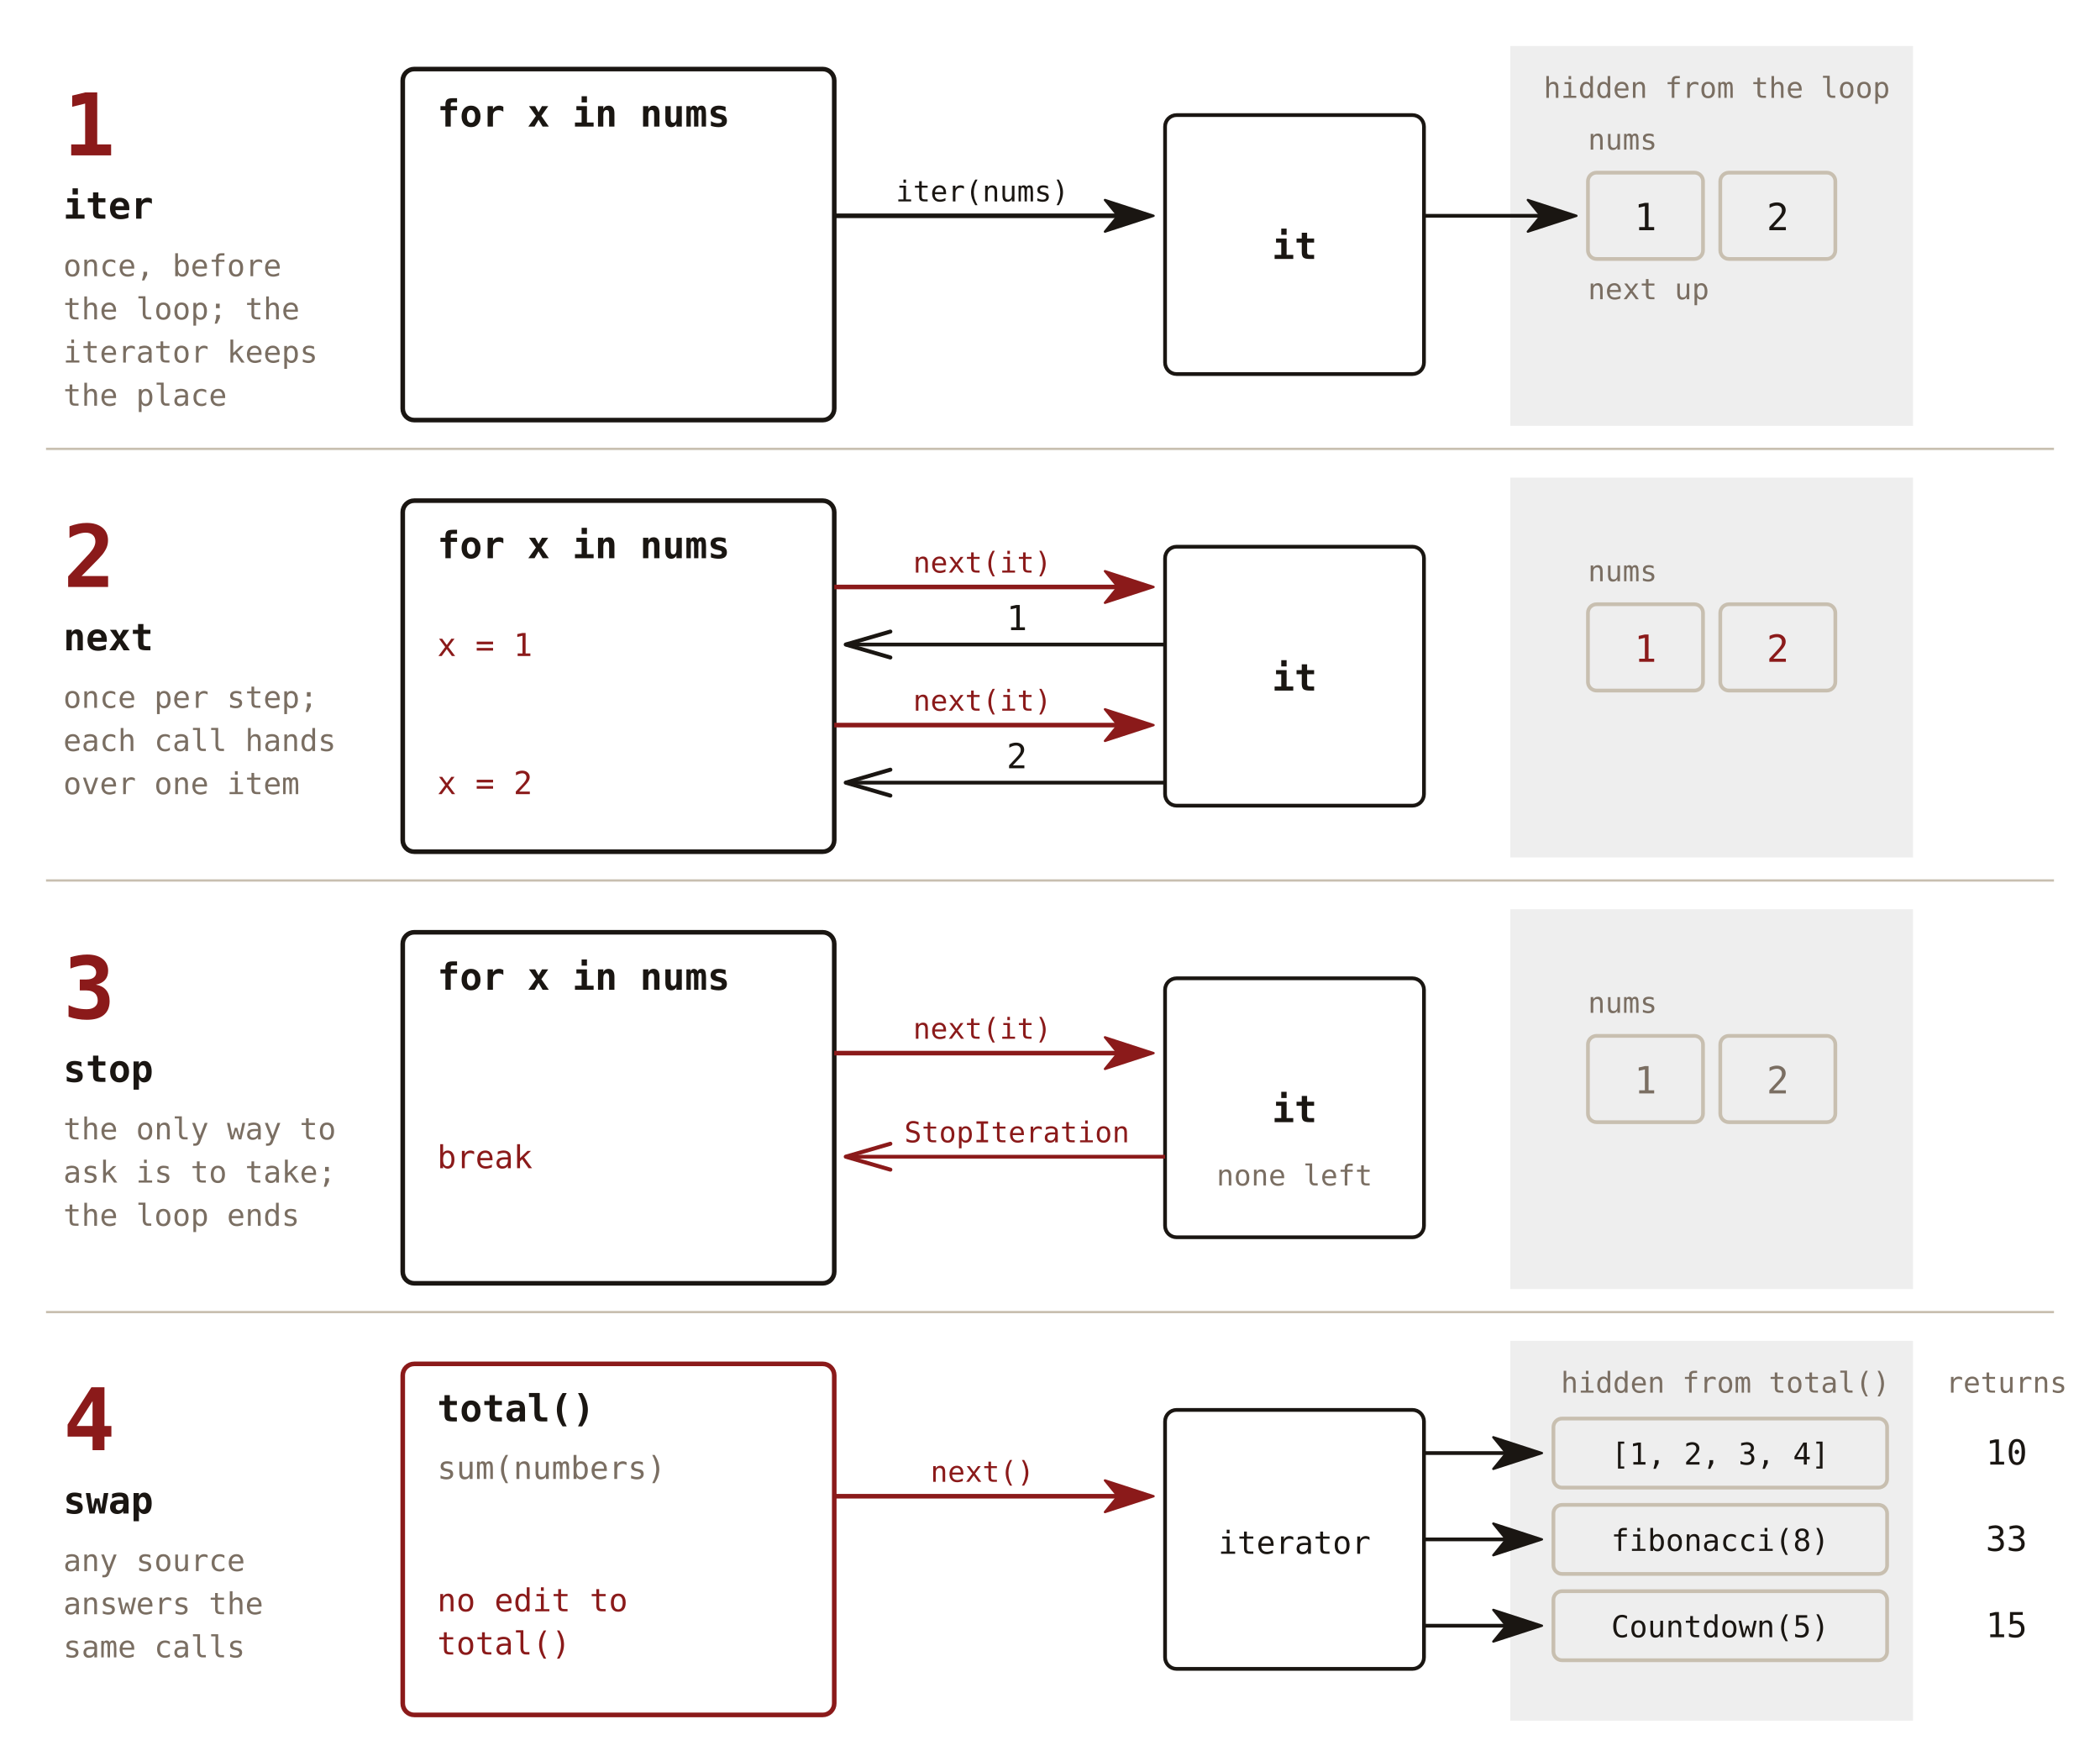
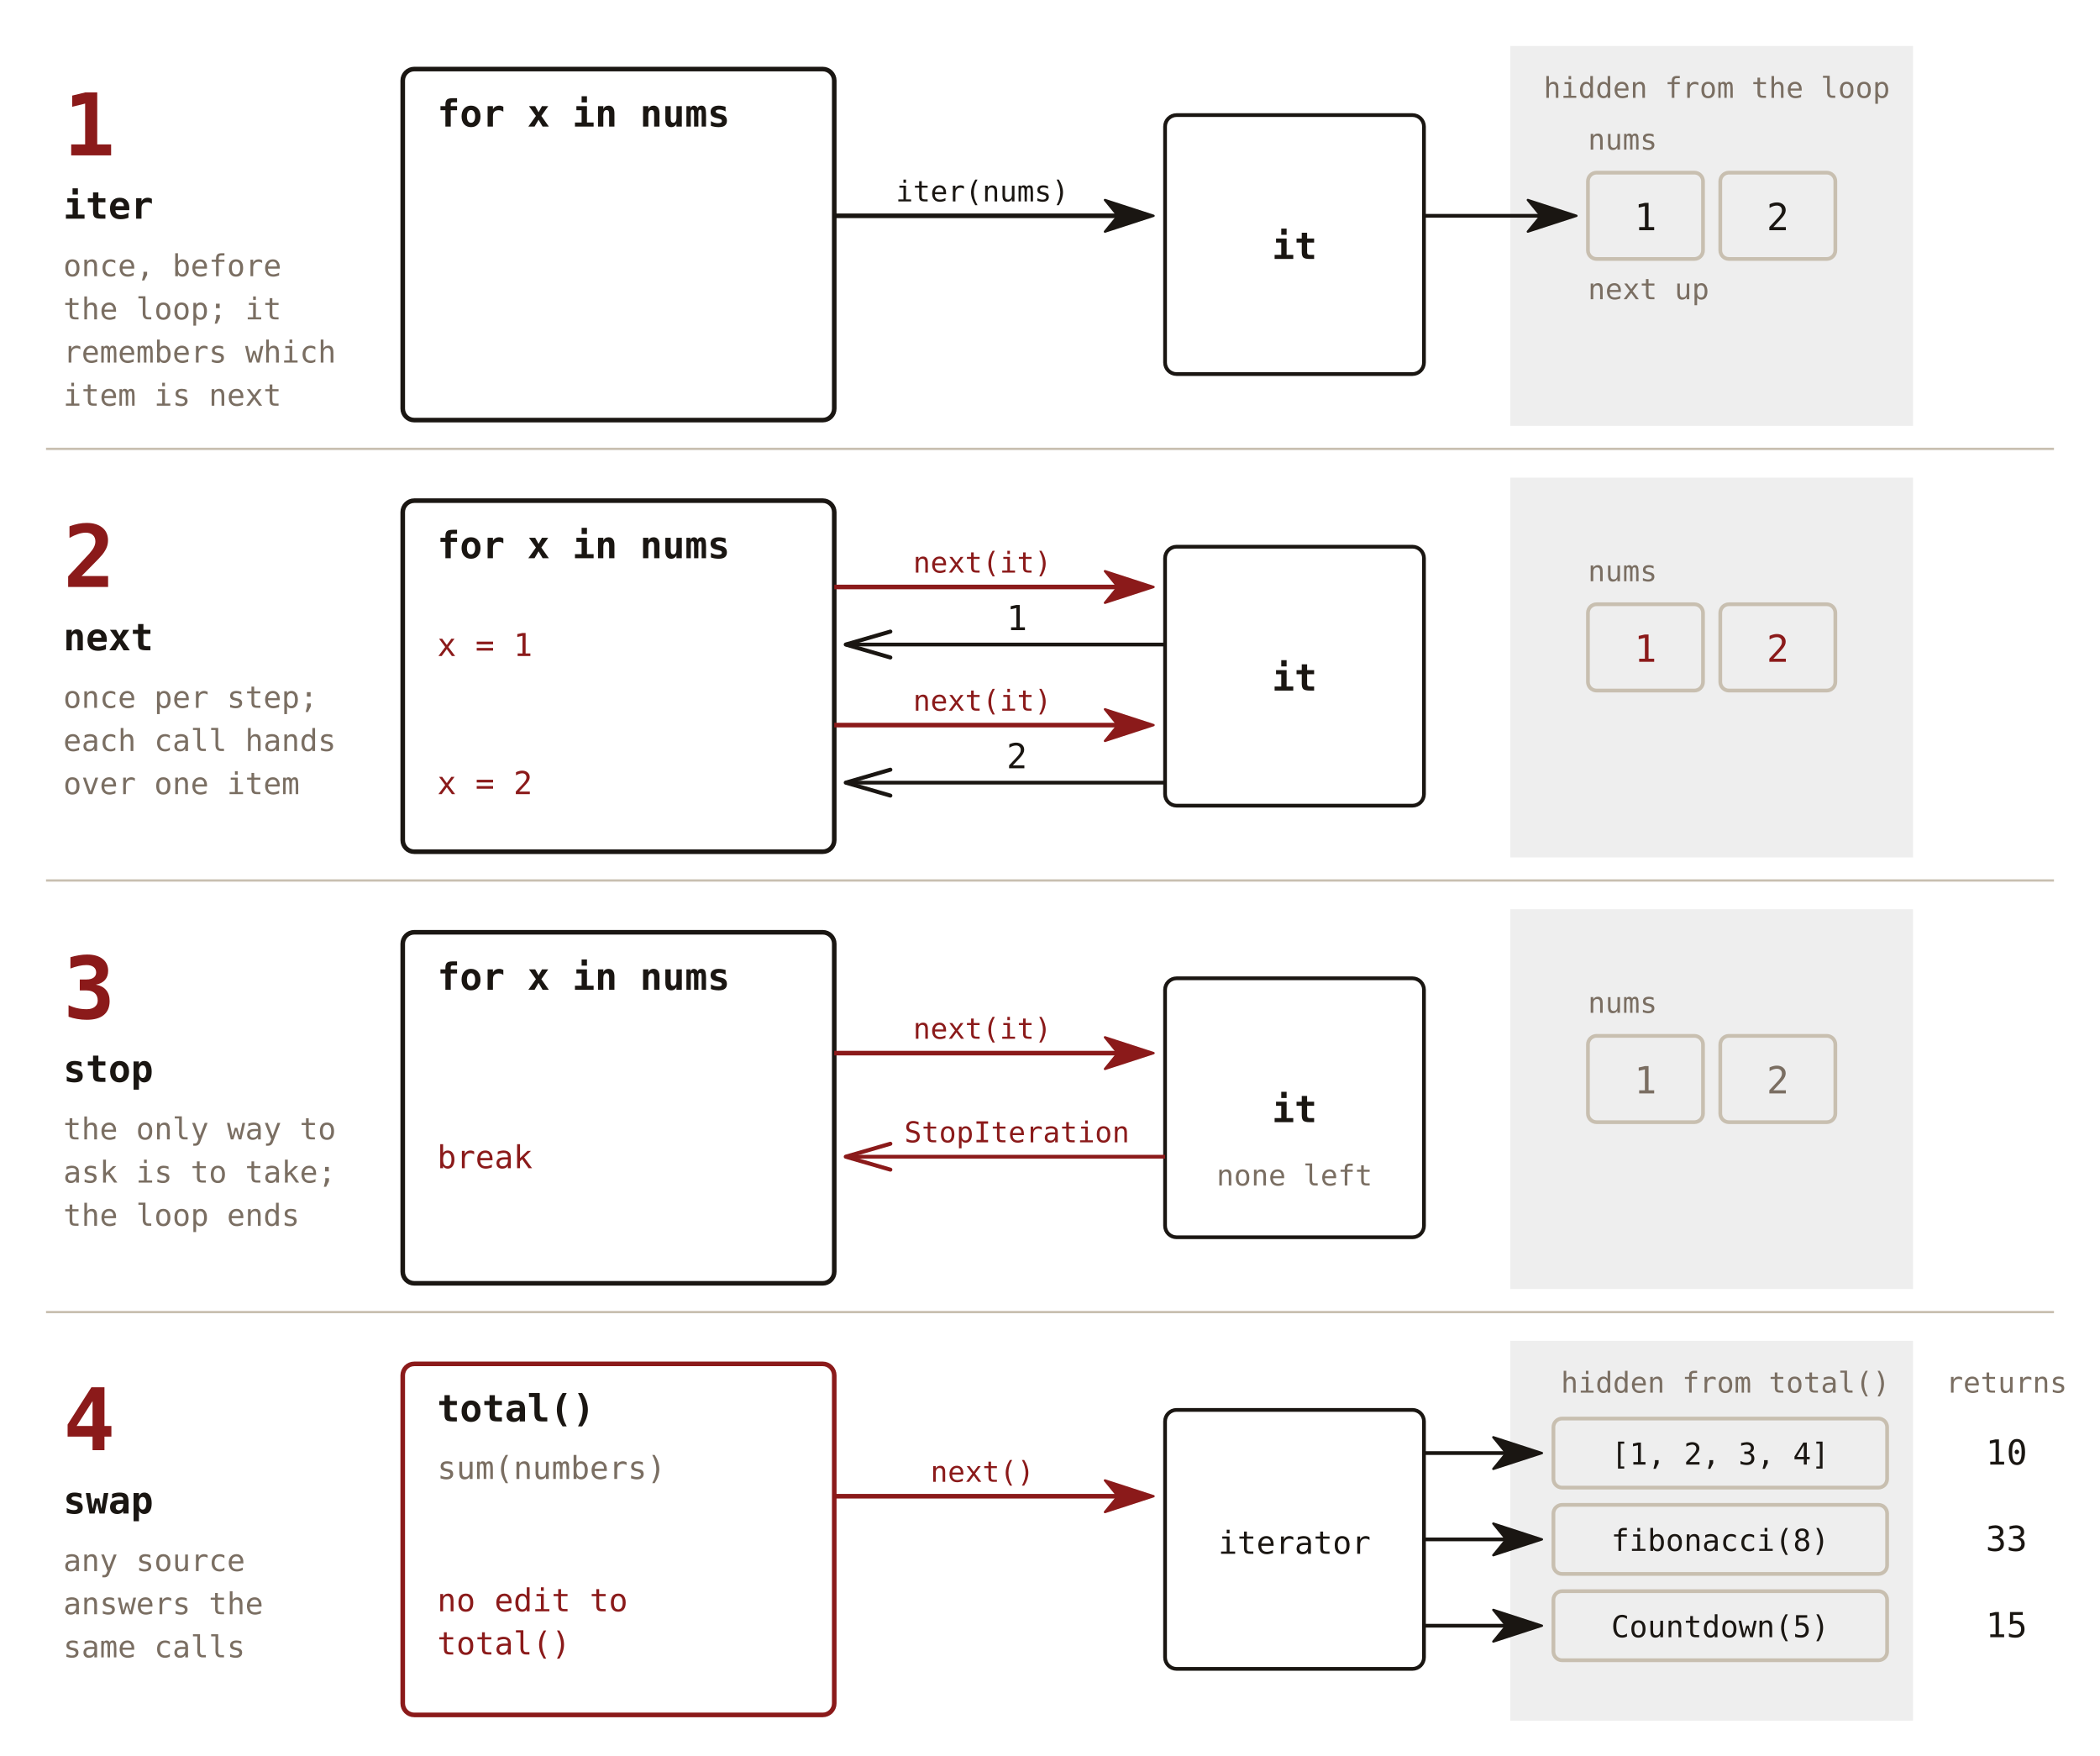
<svg xmlns="http://www.w3.org/2000/svg" viewBox="0 0 730 610" font-family="'JetBrains Mono', Consolas, monospace">
  <defs>
    <marker id="is-ink" viewBox="0 0 18 12" refX="5" refY="6" markerWidth="18" markerHeight="12" orient="auto" markerUnits="userSpaceOnUse">
      <path d="M0.5,0.5 L17.4,6 L0.5,11.5 L5,6 Z" fill="#1a1612" stroke="#1a1612" stroke-width="0.8" stroke-linejoin="round" />
    </marker>
    <marker id="is-red" viewBox="0 0 18 12" refX="5" refY="6" markerWidth="18" markerHeight="12" orient="auto" markerUnits="userSpaceOnUse">
      <path d="M0.5,0.5 L17.4,6 L0.5,11.5 L5,6 Z" fill="#8b1a1a" stroke="#8b1a1a" stroke-width="0.8" stroke-linejoin="round" />
    </marker>
    <marker id="is-ink-open" viewBox="0 0 18 12" refX="17" refY="6" markerWidth="18" markerHeight="12" orient="auto" markerUnits="userSpaceOnUse">
      <path d="M1.5,1.5 L17,6 L1.5,10.5" fill="none" stroke="#1a1612" stroke-width="1.4" stroke-linecap="round" stroke-linejoin="round" />
    </marker>
    <marker id="is-red-open" viewBox="0 0 18 12" refX="17" refY="6" markerWidth="18" markerHeight="12" orient="auto" markerUnits="userSpaceOnUse">
      <path d="M1.5,1.5 L17,6 L1.5,10.5" fill="none" stroke="#8b1a1a" stroke-width="1.4" stroke-linecap="round" stroke-linejoin="round" />
    </marker>
  </defs>
  <path d="M525,16 H665 V148 H525 Z" fill="#eeeeee" stroke="none" stroke-width="1.6" />
  <rect x="140" y="24" width="150" height="122" fill="none" stroke="#1a1612" stroke-width="1.6" rx="4" />
  <text x="152" y="44" font-size="13" fill="#1a1612" font-weight="bold" text-anchor="start">for x in nums</text>
  <rect x="405" y="40" width="90" height="90" fill="none" stroke="#1a1612" stroke-width="1.3" rx="4" />
  <text x="450" y="90" font-size="13" fill="#1a1612" font-weight="bold" text-anchor="middle">it</text>
  <text x="22" y="54" font-size="30" fill="#8b1a1a" font-weight="bold" text-anchor="start">1</text>
  <text x="22" y="76" font-size="13" fill="#1a1612" font-weight="bold" text-anchor="start">iter</text>
  <text x="22" y="96" font-size="10.5" fill="#7a6e62" text-anchor="start">once, before</text>
-   <text x="22" y="111" font-size="10.5" fill="#7a6e62" text-anchor="start">the loop; the</text>
-   <text x="22" y="126" font-size="10.5" fill="#7a6e62" text-anchor="start">iterator keeps</text>
-   <text x="22" y="141" font-size="10.5" fill="#7a6e62" text-anchor="start">the place</text>
+   <text x="22" y="111" font-size="10.5" fill="#7a6e62" text-anchor="start">the loop; it</text>
+   <text x="22" y="126" font-size="10.5" fill="#7a6e62" text-anchor="start">remembers which</text>
+   <text x="22" y="141" font-size="10.5" fill="#7a6e62" text-anchor="start">item is next</text>
  <text x="657" y="34" font-size="10" fill="#7a6e62" text-anchor="end">hidden from the loop</text>
  <text x="552" y="52" font-size="10" fill="#7a6e62" text-anchor="start">nums</text>
  <rect x="552" y="60" width="40" height="30" fill="none" stroke="#c8bfb0" stroke-width="1.3" rx="3" />
  <text x="572" y="80" font-size="13" fill="#1a1612" text-anchor="middle">1</text>
  <rect x="598" y="60" width="40" height="30" fill="none" stroke="#c8bfb0" stroke-width="1.3" rx="3" />
  <text x="618" y="80" font-size="13" fill="#1a1612" text-anchor="middle">2</text>
  <line x1="290" y1="75" x2="388.6" y2="75.0" stroke="#1a1612" stroke-width="1.6" marker-end="url(#is-ink)" />
  <text x="341.5" y="70" font-size="10" fill="#1a1612" text-anchor="middle">iter(nums)</text>
  <line x1="495" y1="75" x2="535.6" y2="75.0" stroke="#1a1612" stroke-width="1.3" marker-end="url(#is-ink)" />
  <text x="552" y="104" font-size="10" fill="#7a6e62" text-anchor="start">next up</text>
  <line x1="16" y1="156" x2="714" y2="156" stroke="#c8bfb0" stroke-width="0.8" />
  <path d="M525,166 H665 V298 H525 Z" fill="#eeeeee" stroke="none" stroke-width="1.6" />
  <rect x="140" y="174" width="150" height="122" fill="none" stroke="#1a1612" stroke-width="1.6" rx="4" />
  <text x="152" y="194" font-size="13" fill="#1a1612" font-weight="bold" text-anchor="start">for x in nums</text>
  <rect x="405" y="190" width="90" height="90" fill="none" stroke="#1a1612" stroke-width="1.3" rx="4" />
  <text x="450" y="240" font-size="13" fill="#1a1612" font-weight="bold" text-anchor="middle">it</text>
  <text x="22" y="204" font-size="30" fill="#8b1a1a" font-weight="bold" text-anchor="start">2</text>
  <text x="22" y="226" font-size="13" fill="#1a1612" font-weight="bold" text-anchor="start">next</text>
  <text x="22" y="246" font-size="10.5" fill="#7a6e62" text-anchor="start">once per step;</text>
  <text x="22" y="261" font-size="10.5" fill="#7a6e62" text-anchor="start">each call hands</text>
  <text x="22" y="276" font-size="10.5" fill="#7a6e62" text-anchor="start">over one item</text>
  <text x="552" y="202" font-size="10" fill="#7a6e62" text-anchor="start">nums</text>
  <rect x="552" y="210" width="40" height="30" fill="none" stroke="#c8bfb0" stroke-width="1.3" rx="3" />
  <text x="572" y="230" font-size="13" fill="#8b1a1a" text-anchor="middle">1</text>
  <rect x="598" y="210" width="40" height="30" fill="none" stroke="#c8bfb0" stroke-width="1.3" rx="3" />
  <text x="618" y="230" font-size="13" fill="#8b1a1a" text-anchor="middle">2</text>
  <line x1="290" y1="204" x2="388.6" y2="204.0" stroke="#8b1a1a" stroke-width="1.6" marker-end="url(#is-red)" />
  <text x="341.5" y="199" font-size="10" fill="#8b1a1a" text-anchor="middle">next(it)</text>
  <line x1="405" y1="224" x2="294.0" y2="224.0" stroke="#1a1612" stroke-width="1.3" marker-end="url(#is-ink-open)" />
  <text x="353.5" y="219" font-size="12" fill="#1a1612" text-anchor="middle">1</text>
  <text x="152" y="228" font-size="11" fill="#8b1a1a" text-anchor="start">x = 1</text>
  <line x1="290" y1="252" x2="388.6" y2="252.0" stroke="#8b1a1a" stroke-width="1.6" marker-end="url(#is-red)" />
  <text x="341.5" y="247" font-size="10" fill="#8b1a1a" text-anchor="middle">next(it)</text>
  <line x1="405" y1="272" x2="294.0" y2="272.0" stroke="#1a1612" stroke-width="1.3" marker-end="url(#is-ink-open)" />
  <text x="353.5" y="267" font-size="12" fill="#1a1612" text-anchor="middle">2</text>
  <text x="152" y="276" font-size="11" fill="#8b1a1a" text-anchor="start">x = 2</text>
  <line x1="16" y1="306" x2="714" y2="306" stroke="#c8bfb0" stroke-width="0.8" />
  <path d="M525,316 H665 V448 H525 Z" fill="#eeeeee" stroke="none" stroke-width="1.6" />
  <rect x="140" y="324" width="150" height="122" fill="none" stroke="#1a1612" stroke-width="1.6" rx="4" />
  <text x="152" y="344" font-size="13" fill="#1a1612" font-weight="bold" text-anchor="start">for x in nums</text>
  <rect x="405" y="340" width="90" height="90" fill="none" stroke="#1a1612" stroke-width="1.3" rx="4" />
  <text x="450" y="390" font-size="13" fill="#1a1612" font-weight="bold" text-anchor="middle">it</text>
  <text x="22" y="354" font-size="30" fill="#8b1a1a" font-weight="bold" text-anchor="start">3</text>
  <text x="22" y="376" font-size="13" fill="#1a1612" font-weight="bold" text-anchor="start">stop</text>
  <text x="22" y="396" font-size="10.5" fill="#7a6e62" text-anchor="start">the only way to</text>
  <text x="22" y="411" font-size="10.5" fill="#7a6e62" text-anchor="start">ask is to take;</text>
  <text x="22" y="426" font-size="10.5" fill="#7a6e62" text-anchor="start">the loop ends</text>
  <text x="552" y="352" font-size="10" fill="#7a6e62" text-anchor="start">nums</text>
  <rect x="552" y="360" width="40" height="30" fill="none" stroke="#c8bfb0" stroke-width="1.3" rx="3" />
  <text x="572" y="380" font-size="13" fill="#7a6e62" text-anchor="middle">1</text>
  <rect x="598" y="360" width="40" height="30" fill="none" stroke="#c8bfb0" stroke-width="1.3" rx="3" />
  <text x="618" y="380" font-size="13" fill="#7a6e62" text-anchor="middle">2</text>
  <line x1="290" y1="366" x2="388.6" y2="366.0" stroke="#8b1a1a" stroke-width="1.6" marker-end="url(#is-red)" />
  <text x="341.5" y="361" font-size="10" fill="#8b1a1a" text-anchor="middle">next(it)</text>
  <line x1="405" y1="402" x2="294.0" y2="402.0" stroke="#8b1a1a" stroke-width="1.3" marker-end="url(#is-red-open)" />
  <text x="353.5" y="397" font-size="10" fill="#8b1a1a" text-anchor="middle">StopIteration</text>
  <text x="152" y="406" font-size="11" fill="#8b1a1a" text-anchor="start">break</text>
  <text x="450" y="412" font-size="10" fill="#7a6e62" text-anchor="middle">none left</text>
  <line x1="16" y1="456" x2="714" y2="456" stroke="#c8bfb0" stroke-width="0.8" />
  <path d="M525,466 H665 V598 H525 Z" fill="#eeeeee" stroke="none" stroke-width="1.6" />
  <rect x="140" y="474" width="150" height="122" fill="none" stroke="#8b1a1a" stroke-width="1.6" rx="4" />
  <text x="152" y="494" font-size="13" fill="#1a1612" font-weight="bold" text-anchor="start">total()</text>
  <rect x="405" y="490" width="90" height="90" fill="none" stroke="#1a1612" stroke-width="1.3" rx="4" />
  <text x="450" y="540" font-size="11" fill="#1a1612" text-anchor="middle">iterator</text>
  <text x="22" y="504" font-size="30" fill="#8b1a1a" font-weight="bold" text-anchor="start">4</text>
  <text x="22" y="526" font-size="13" fill="#1a1612" font-weight="bold" text-anchor="start">swap</text>
  <text x="22" y="546" font-size="10.5" fill="#7a6e62" text-anchor="start">any source</text>
  <text x="22" y="561" font-size="10.5" fill="#7a6e62" text-anchor="start">answers the</text>
  <text x="22" y="576" font-size="10.5" fill="#7a6e62" text-anchor="start">same calls</text>
  <text x="657" y="484" font-size="10" fill="#7a6e62" text-anchor="end">hidden from total()</text>
  <text x="152" y="514" font-size="11" fill="#7a6e62" text-anchor="start">sum(numbers)</text>
  <text x="152" y="560" font-size="11" fill="#8b1a1a" text-anchor="start">no edit to</text>
  <text x="152" y="575" font-size="11" fill="#8b1a1a" text-anchor="start">total()</text>
  <line x1="290" y1="520" x2="388.6" y2="520.0" stroke="#8b1a1a" stroke-width="1.6" marker-end="url(#is-red)" />
  <text x="341.5" y="515" font-size="10" fill="#8b1a1a" text-anchor="middle">next()</text>
  <text x="697.5" y="484" font-size="10" fill="#7a6e62" text-anchor="middle">returns</text>
  <rect x="540" y="493" width="116" height="24" fill="none" stroke="#c8bfb0" stroke-width="1.3" rx="3" />
  <text x="598" y="509" font-size="10.5" fill="#1a1612" text-anchor="middle">[1, 2, 3, 4]</text>
  <line x1="495" y1="505" x2="523.6" y2="505.0" stroke="#1a1612" stroke-width="1.3" marker-end="url(#is-ink)" />
  <text x="697.5" y="509" font-size="12" fill="#1a1612" text-anchor="middle">10</text>
  <rect x="540" y="523" width="116" height="24" fill="none" stroke="#c8bfb0" stroke-width="1.3" rx="3" />
  <text x="598" y="539" font-size="10.5" fill="#1a1612" text-anchor="middle">fibonacci(8)</text>
  <line x1="495" y1="535" x2="523.6" y2="535.0" stroke="#1a1612" stroke-width="1.3" marker-end="url(#is-ink)" />
  <text x="697.5" y="539" font-size="12" fill="#1a1612" text-anchor="middle">33</text>
  <rect x="540" y="553" width="116" height="24" fill="none" stroke="#c8bfb0" stroke-width="1.3" rx="3" />
  <text x="598" y="569" font-size="10.5" fill="#1a1612" text-anchor="middle">Countdown(5)</text>
  <line x1="495" y1="565" x2="523.6" y2="565.0" stroke="#1a1612" stroke-width="1.3" marker-end="url(#is-ink)" />
  <text x="697.5" y="569" font-size="12" fill="#1a1612" text-anchor="middle">15</text>
</svg>
